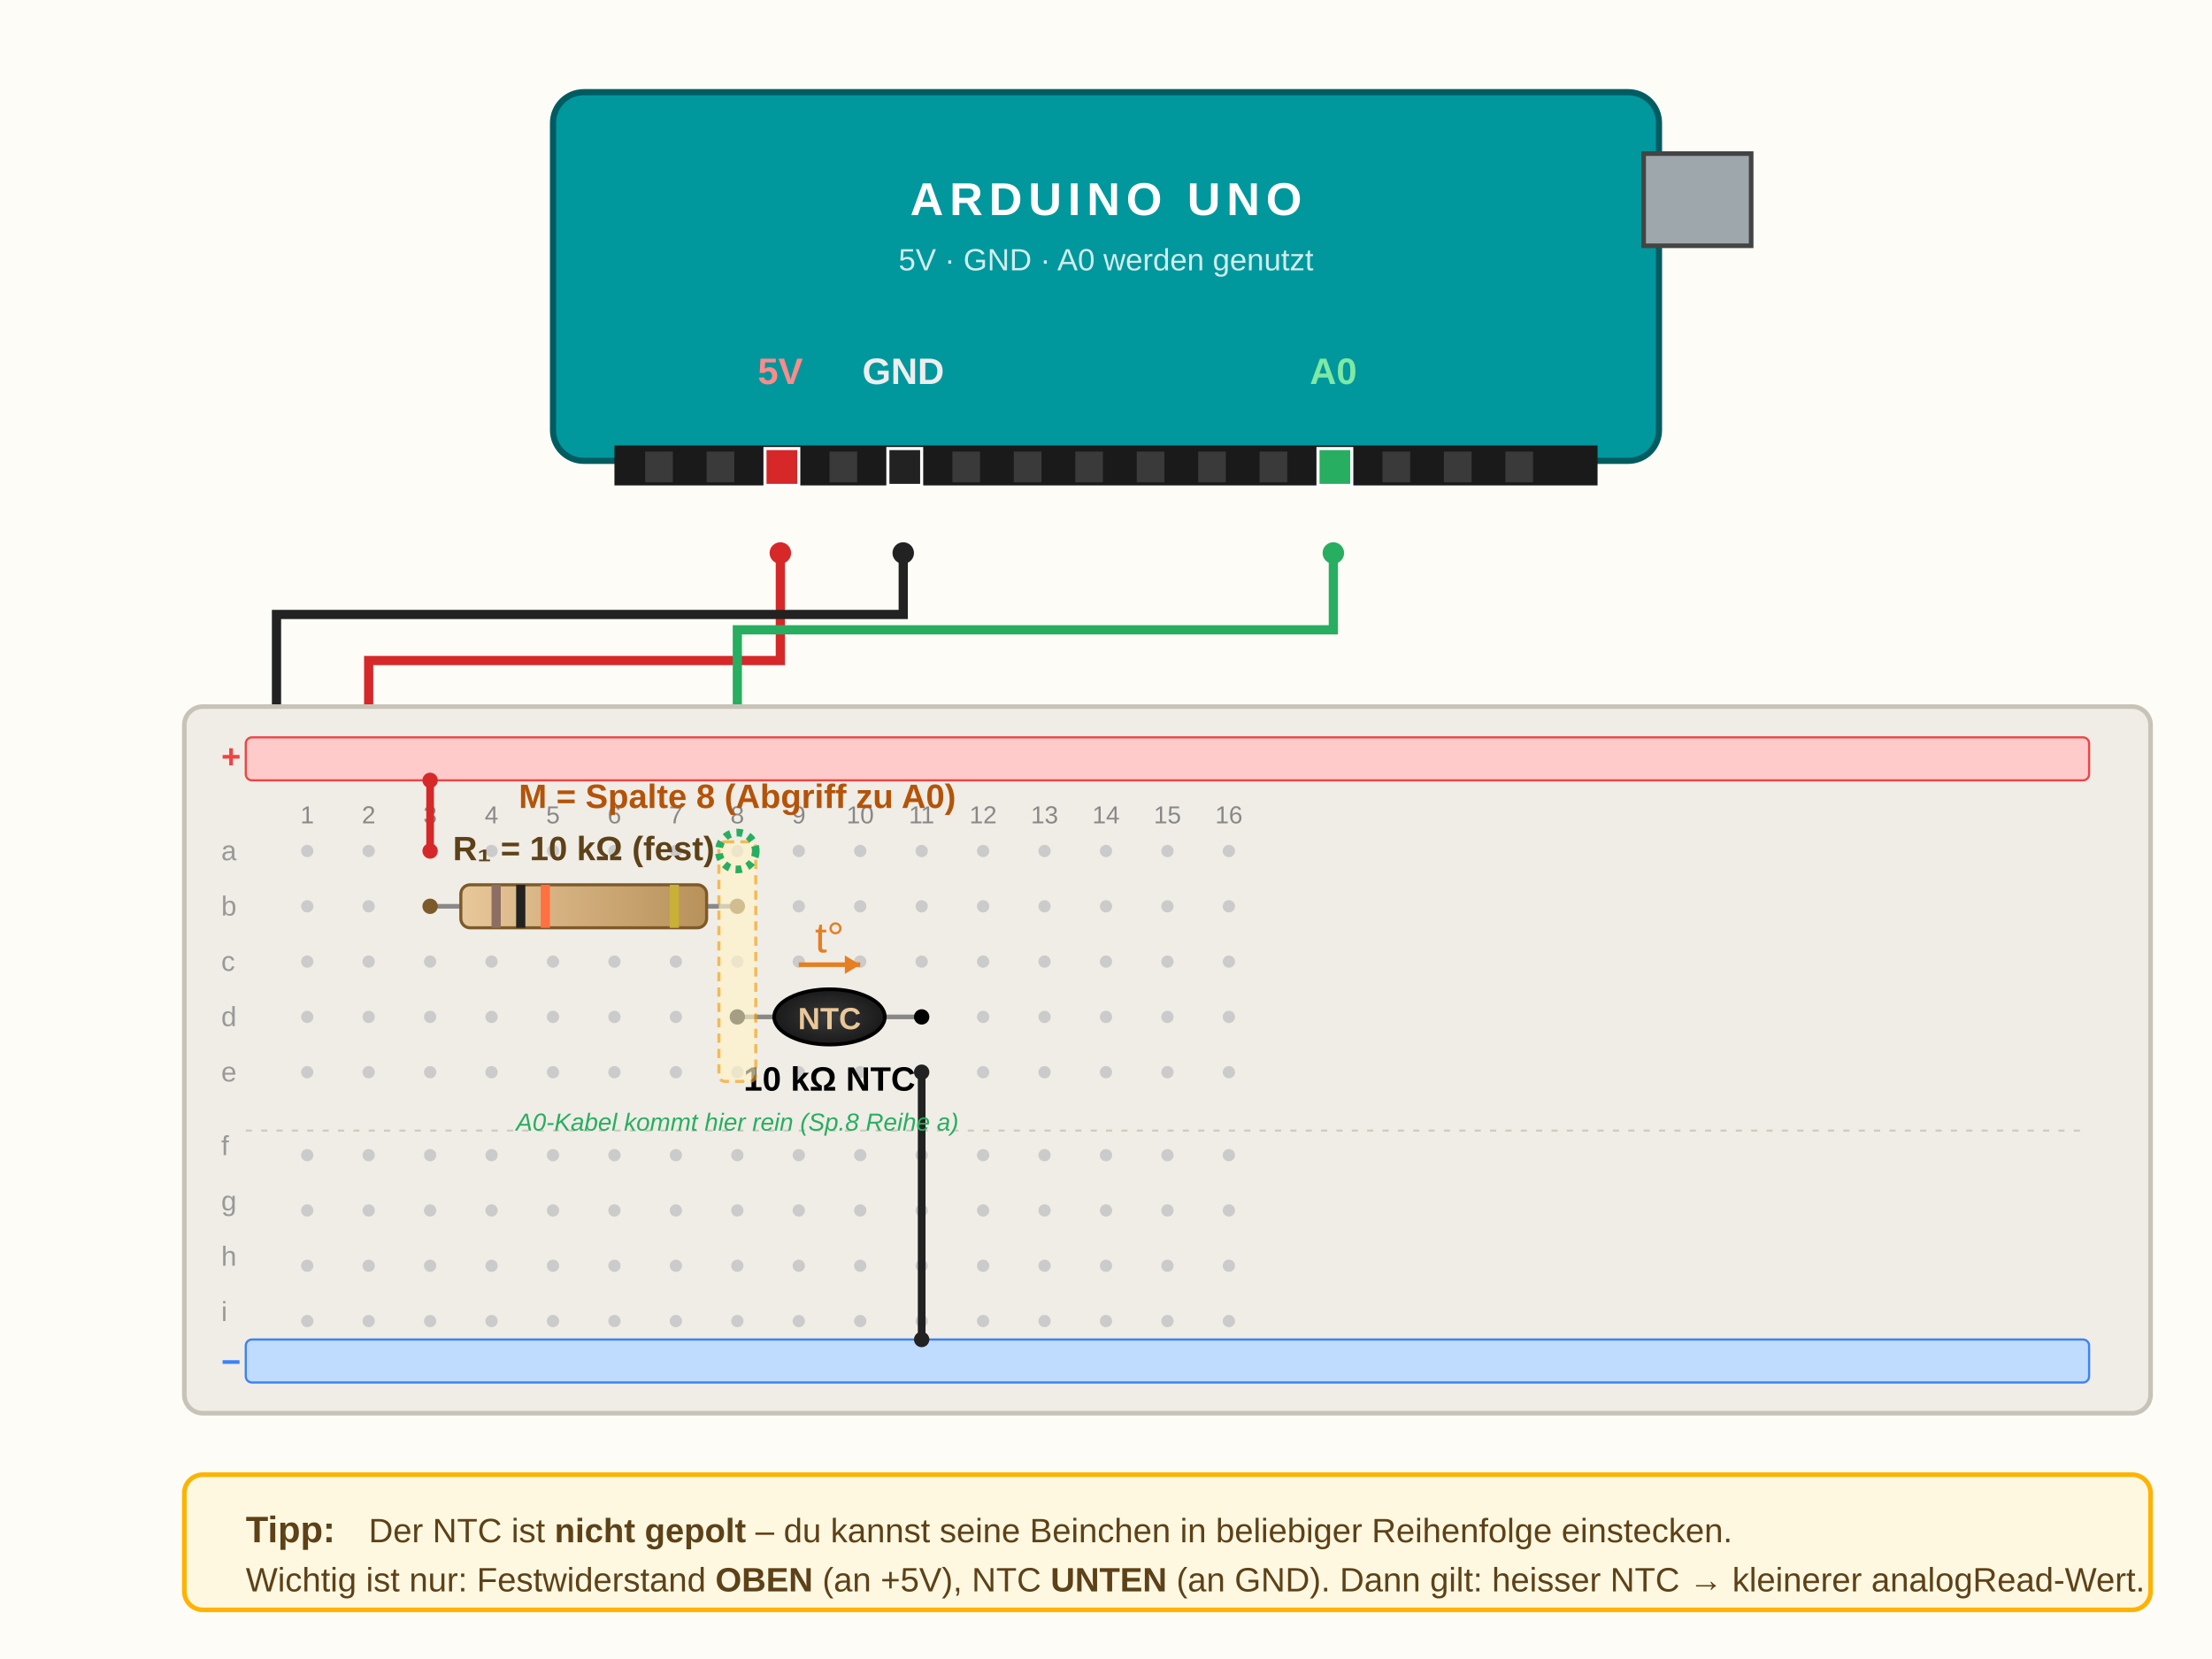
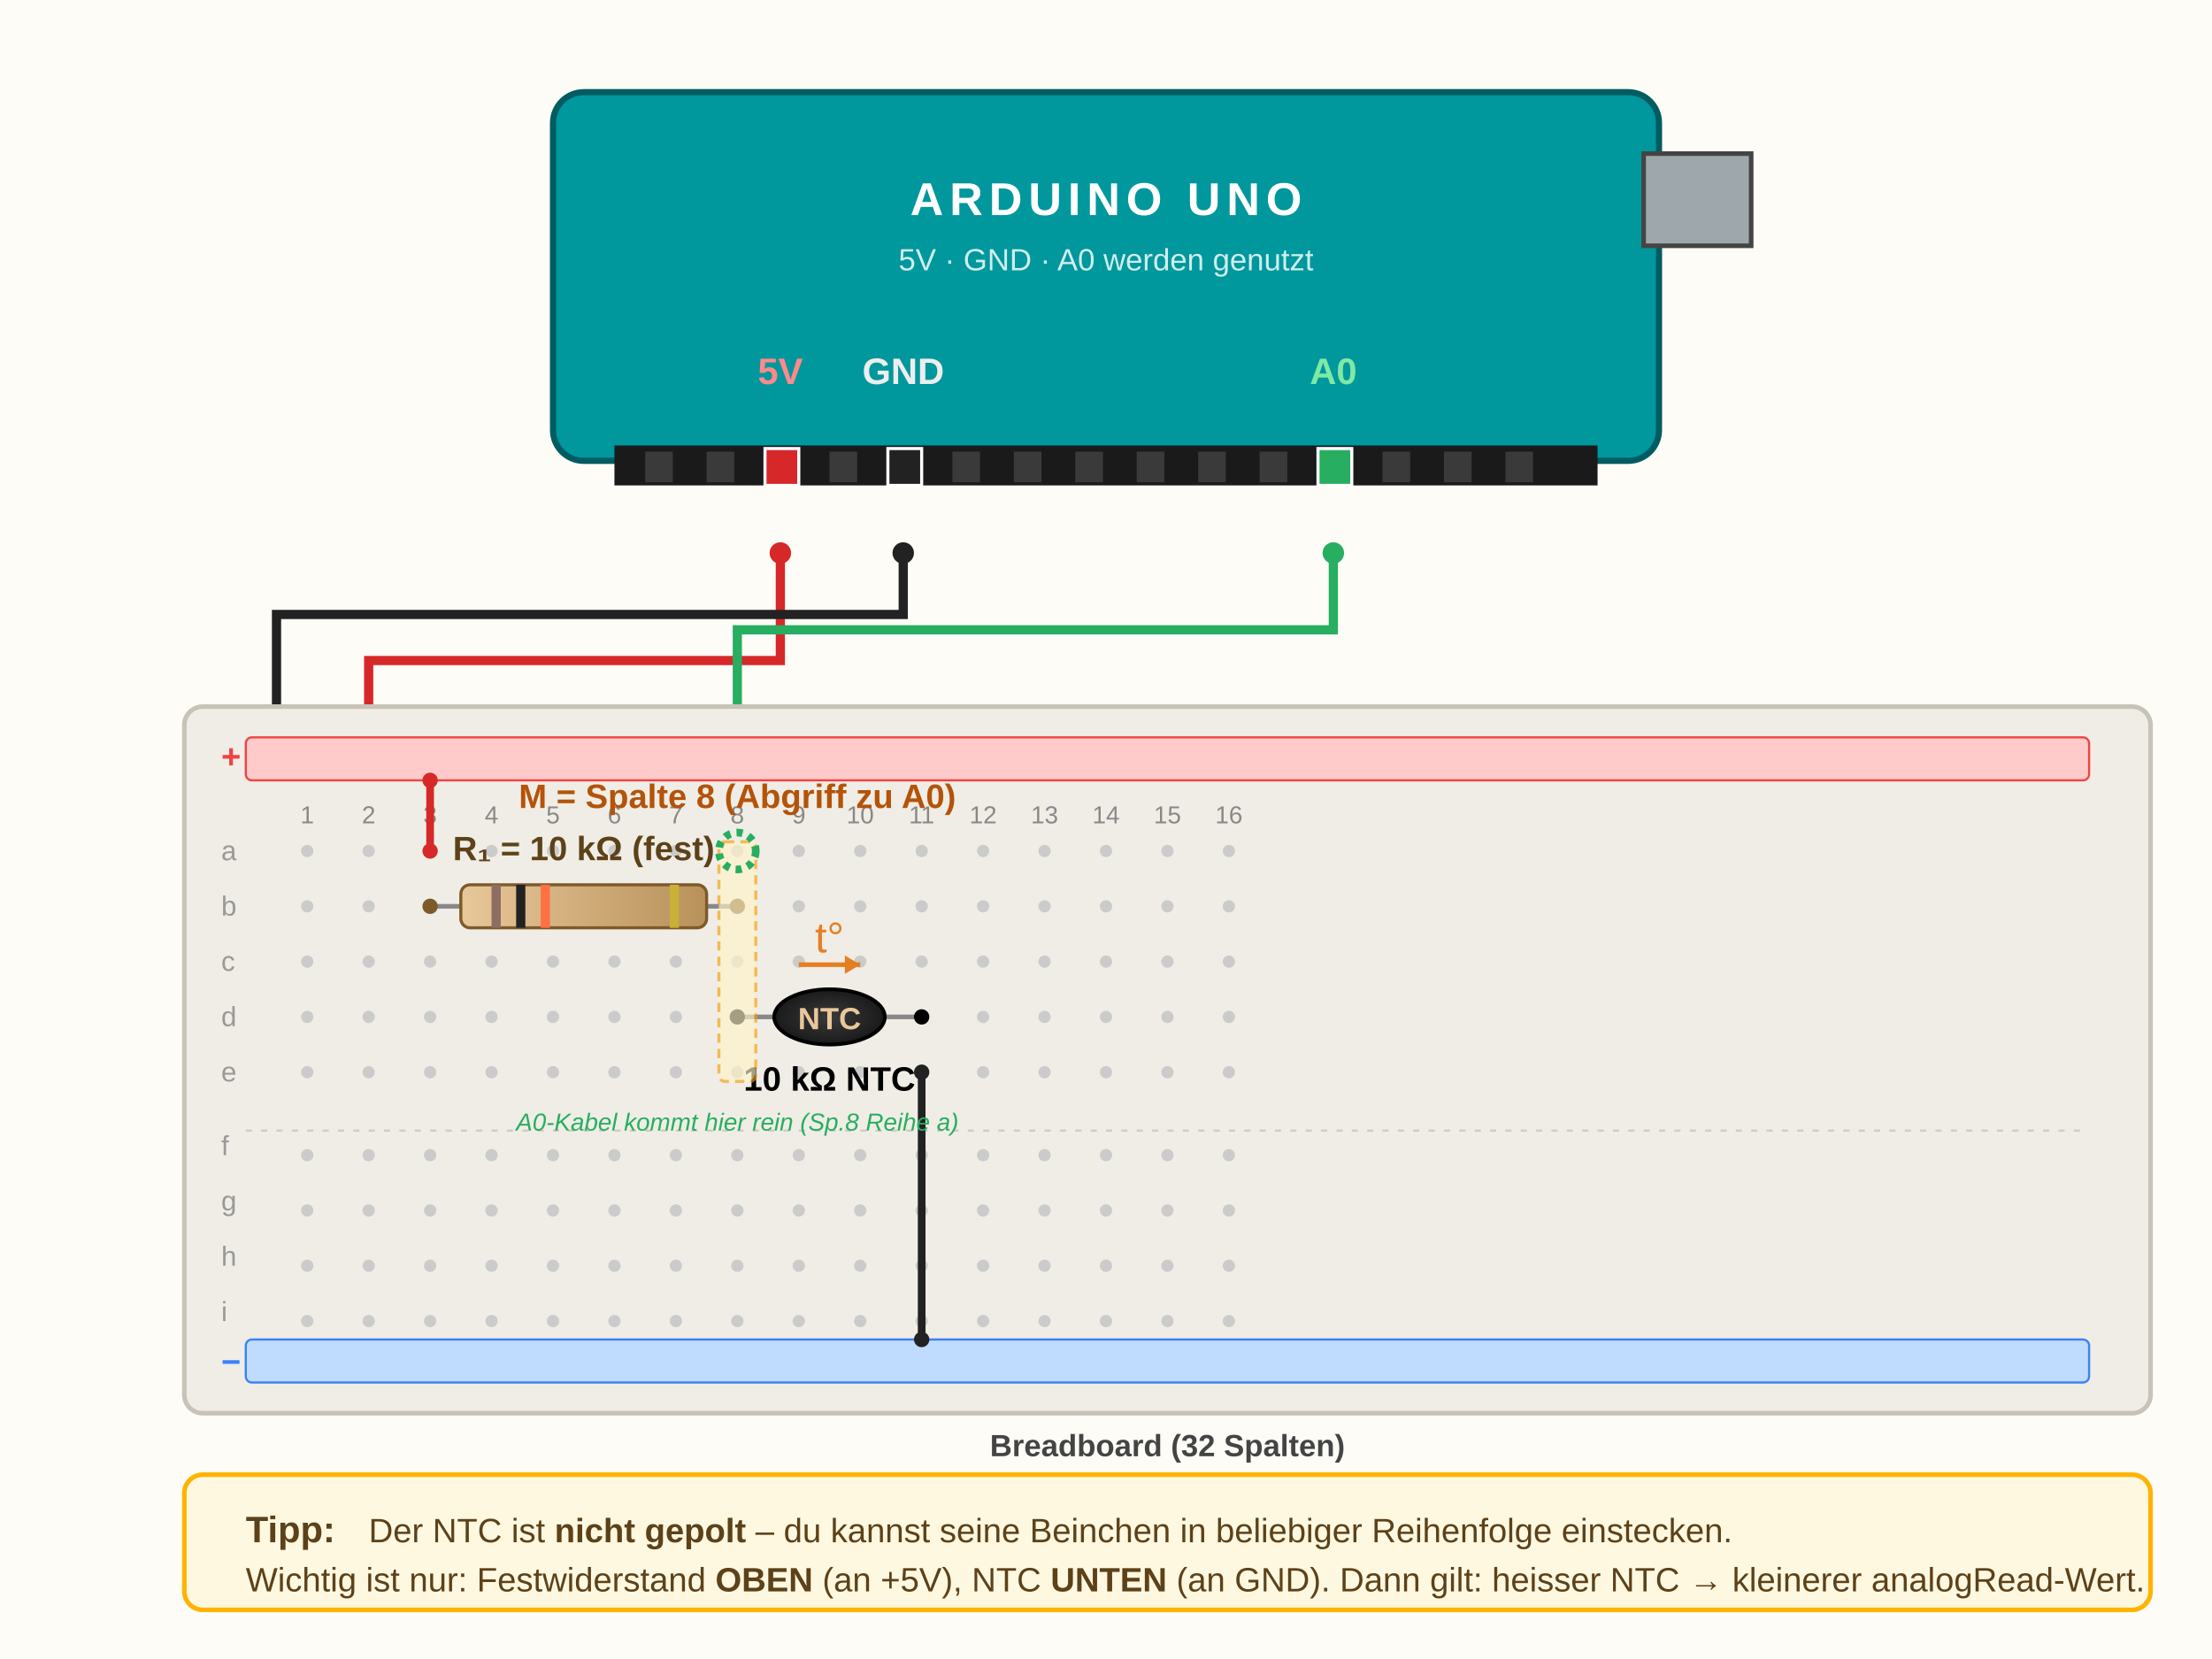
<svg xmlns="http://www.w3.org/2000/svg" viewBox="0 0 720 540" width="100%" style="max-width: 720px; height: auto; font-family: 'Helvetica Neue', Arial, sans-serif;">
  <defs>
    <linearGradient id="resBody" x1="0" x2="1" y1="0" y2="0">
      <stop offset="0%" stop-color="#e8c79a" />
      <stop offset="100%" stop-color="#b8915a" />
    </linearGradient>
    <radialGradient id="ntcBody" cx="50%" cy="50%" r="50%">
      <stop offset="0%" stop-color="#3a3a3a" />
      <stop offset="100%" stop-color="#1a1a1a" />
    </radialGradient>
  </defs>
  <rect width="720" height="540" fill="#fdfcf6" />
  <g id="arduino" transform="translate(180, 30)">
    <rect x="0" y="0" width="360" height="120" rx="10" fill="#00979d" stroke="#005c61" stroke-width="2" />
    <rect x="355" y="20" width="35" height="30" fill="#9ea7ac" stroke="#444" stroke-width="1.5" />
    <text x="180" y="40" text-anchor="middle" fill="#fff" font-weight="bold" font-size="15" letter-spacing="2">ARDUINO UNO</text>
    <text x="180" y="58" text-anchor="middle" fill="#cfeeed" font-size="10">5V · GND · A0 werden genutzt</text>
    <g font-size="12" font-weight="bold" text-anchor="middle">
      <text x="74" y="95" fill="#ff8a8a">5V</text>
      <text x="114" y="95" fill="#eeeeee">GND</text>
      <text x="254" y="95" fill="#7ee9a4">A0</text>
    </g>
    <rect x="20" y="115" width="320" height="13" fill="#1a1a1a" />
    <g fill="#3a3a3a">
      <rect x="30" y="117" width="9" height="10" />
      <rect x="50" y="117" width="9" height="10" />
      <rect x="70" y="117" width="9" height="10" />
      <rect x="90" y="117" width="9" height="10" />
      <rect x="110" y="117" width="9" height="10" />
      <rect x="130" y="117" width="9" height="10" />
      <rect x="150" y="117" width="9" height="10" />
      <rect x="170" y="117" width="9" height="10" />
      <rect x="190" y="117" width="9" height="10" />
      <rect x="210" y="117" width="9" height="10" />
      <rect x="230" y="117" width="9" height="10" />
      <rect x="250" y="117" width="9" height="10" />
      <rect x="270" y="117" width="9" height="10" />
      <rect x="290" y="117" width="9" height="10" />
      <rect x="310" y="117" width="9" height="10" />
    </g>
    <rect x="69" y="116" width="11" height="12" fill="#d62828" stroke="#fff" stroke-width="1" />
    <rect x="109" y="116" width="11" height="12" fill="#222" stroke="#fff" stroke-width="1" />
    <rect x="249" y="116" width="11" height="12" fill="#27AE60" stroke="#fff" stroke-width="1" />
  </g>
  <path d="M 254 180 L 254 215 L 120 215 L 120 240" stroke="#d62828" stroke-width="3" fill="none" stroke-linecap="round" />
  <circle cx="254" cy="180" r="3.5" fill="#d62828" />
  <circle cx="120" cy="240" r="3.5" fill="#d62828" />
  <path d="M 294 180 L 294 200 L 90 200 L 90 440 L 120 440" stroke="#222" stroke-width="3" fill="none" stroke-linecap="round" />
  <circle cx="294" cy="180" r="3.5" fill="#222" />
  <circle cx="120" cy="440" r="3.5" fill="#222" />
  <path d="M 434 180 L 434 205 L 240 205 L 240 295" stroke="#27AE60" stroke-width="3" fill="none" stroke-linecap="round" />
  <circle cx="434" cy="180" r="3.5" fill="#27AE60" />
  <circle cx="240" cy="295" r="3.5" fill="#27AE60" />
  <g id="breadboard" transform="translate(60, 230)">
    <rect x="0" y="0" width="640" height="230" rx="6" fill="#f0ede6" stroke="#c8c3b8" stroke-width="1.5" />
    <rect x="20" y="10" width="600" height="14" rx="2" fill="#FECACA" stroke="#EF4444" stroke-width="0.7" />
    <text x="12" y="20" font-size="11" font-weight="bold" fill="#EF4444">+</text>
    <rect x="20" y="206" width="600" height="14" rx="2" fill="#BFDBFE" stroke="#3B82F6" stroke-width="0.7" />
    <text x="12" y="217" font-size="11" font-weight="bold" fill="#3B82F6">−</text>
    <g font-size="8" fill="#888" text-anchor="middle">
      <text x="40" y="38">1</text>
      <text x="60" y="38">2</text>
      <text x="80" y="38">3</text>
      <text x="100" y="38">4</text>
      <text x="120" y="38">5</text>
      <text x="140" y="38">6</text>
      <text x="160" y="38">7</text>
      <text x="180" y="38">8</text>
      <text x="200" y="38">9</text>
      <text x="220" y="38">10</text>
      <text x="240" y="38">11</text>
      <text x="260" y="38">12</text>
      <text x="280" y="38">13</text>
      <text x="300" y="38">14</text>
      <text x="320" y="38">15</text>
      <text x="340" y="38">16</text>
    </g>
    <g font-size="9" fill="#999">
      <text x="12" y="50">a</text>
      <text x="12" y="68">b</text>
      <text x="12" y="86">c</text>
      <text x="12" y="104">d</text>
      <text x="12" y="122">e</text>
      <text x="12" y="146">f</text>
      <text x="12" y="164">g</text>
      <text x="12" y="182">h</text>
      <text x="12" y="200">i</text>
    </g>
    <g fill="#cbcbcb">
      <circle cx="40" cy="47" r="2" />
      <circle cx="60" cy="47" r="2" />
      <circle cx="80" cy="47" r="2" />
      <circle cx="100" cy="47" r="2" />
      <circle cx="120" cy="47" r="2" />
      <circle cx="140" cy="47" r="2" />
      <circle cx="160" cy="47" r="2" />
      <circle cx="180" cy="47" r="2" />
      <circle cx="200" cy="47" r="2" />
      <circle cx="220" cy="47" r="2" />
      <circle cx="240" cy="47" r="2" />
      <circle cx="260" cy="47" r="2" />
      <circle cx="280" cy="47" r="2" />
      <circle cx="300" cy="47" r="2" />
      <circle cx="320" cy="47" r="2" />
      <circle cx="340" cy="47" r="2" />
      <circle cx="40" cy="65" r="2" />
      <circle cx="60" cy="65" r="2" />
      <circle cx="80" cy="65" r="2" />
      <circle cx="100" cy="65" r="2" />
      <circle cx="120" cy="65" r="2" />
      <circle cx="140" cy="65" r="2" />
      <circle cx="160" cy="65" r="2" />
      <circle cx="180" cy="65" r="2" />
      <circle cx="200" cy="65" r="2" />
      <circle cx="220" cy="65" r="2" />
      <circle cx="240" cy="65" r="2" />
      <circle cx="260" cy="65" r="2" />
      <circle cx="280" cy="65" r="2" />
      <circle cx="300" cy="65" r="2" />
      <circle cx="320" cy="65" r="2" />
      <circle cx="340" cy="65" r="2" />
      <circle cx="40" cy="83" r="2" />
      <circle cx="60" cy="83" r="2" />
      <circle cx="80" cy="83" r="2" />
      <circle cx="100" cy="83" r="2" />
      <circle cx="120" cy="83" r="2" />
      <circle cx="140" cy="83" r="2" />
      <circle cx="160" cy="83" r="2" />
      <circle cx="180" cy="83" r="2" />
      <circle cx="200" cy="83" r="2" />
      <circle cx="220" cy="83" r="2" />
      <circle cx="240" cy="83" r="2" />
      <circle cx="260" cy="83" r="2" />
      <circle cx="280" cy="83" r="2" />
      <circle cx="300" cy="83" r="2" />
      <circle cx="320" cy="83" r="2" />
      <circle cx="340" cy="83" r="2" />
      <circle cx="40" cy="101" r="2" />
      <circle cx="60" cy="101" r="2" />
      <circle cx="80" cy="101" r="2" />
      <circle cx="100" cy="101" r="2" />
      <circle cx="120" cy="101" r="2" />
      <circle cx="140" cy="101" r="2" />
      <circle cx="160" cy="101" r="2" />
      <circle cx="180" cy="101" r="2" />
      <circle cx="200" cy="101" r="2" />
      <circle cx="220" cy="101" r="2" />
      <circle cx="240" cy="101" r="2" />
      <circle cx="260" cy="101" r="2" />
      <circle cx="280" cy="101" r="2" />
      <circle cx="300" cy="101" r="2" />
      <circle cx="320" cy="101" r="2" />
      <circle cx="340" cy="101" r="2" />
      <circle cx="40" cy="119" r="2" />
      <circle cx="60" cy="119" r="2" />
      <circle cx="80" cy="119" r="2" />
      <circle cx="100" cy="119" r="2" />
      <circle cx="120" cy="119" r="2" />
      <circle cx="140" cy="119" r="2" />
      <circle cx="160" cy="119" r="2" />
      <circle cx="180" cy="119" r="2" />
      <circle cx="200" cy="119" r="2" />
      <circle cx="220" cy="119" r="2" />
      <circle cx="240" cy="119" r="2" />
      <circle cx="260" cy="119" r="2" />
      <circle cx="280" cy="119" r="2" />
      <circle cx="300" cy="119" r="2" />
      <circle cx="320" cy="119" r="2" />
      <circle cx="340" cy="119" r="2" />
    </g>
    <line x1="20" y1="138" x2="620" y2="138" stroke="#d0ccc0" stroke-width="0.7" stroke-dasharray="2 3" />
    <g fill="#cbcbcb">
      <circle cx="40" cy="146" r="2" />
      <circle cx="60" cy="146" r="2" />
      <circle cx="80" cy="146" r="2" />
      <circle cx="100" cy="146" r="2" />
      <circle cx="120" cy="146" r="2" />
      <circle cx="140" cy="146" r="2" />
      <circle cx="160" cy="146" r="2" />
      <circle cx="180" cy="146" r="2" />
      <circle cx="200" cy="146" r="2" />
      <circle cx="220" cy="146" r="2" />
      <circle cx="240" cy="146" r="2" />
      <circle cx="260" cy="146" r="2" />
      <circle cx="280" cy="146" r="2" />
      <circle cx="300" cy="146" r="2" />
      <circle cx="320" cy="146" r="2" />
      <circle cx="340" cy="146" r="2" />
      <circle cx="40" cy="164" r="2" />
      <circle cx="60" cy="164" r="2" />
      <circle cx="80" cy="164" r="2" />
      <circle cx="100" cy="164" r="2" />
      <circle cx="120" cy="164" r="2" />
      <circle cx="140" cy="164" r="2" />
      <circle cx="160" cy="164" r="2" />
      <circle cx="180" cy="164" r="2" />
      <circle cx="200" cy="164" r="2" />
      <circle cx="220" cy="164" r="2" />
      <circle cx="240" cy="164" r="2" />
      <circle cx="260" cy="164" r="2" />
      <circle cx="280" cy="164" r="2" />
      <circle cx="300" cy="164" r="2" />
      <circle cx="320" cy="164" r="2" />
      <circle cx="340" cy="164" r="2" />
      <circle cx="40" cy="182" r="2" />
      <circle cx="60" cy="182" r="2" />
      <circle cx="80" cy="182" r="2" />
      <circle cx="100" cy="182" r="2" />
      <circle cx="120" cy="182" r="2" />
      <circle cx="140" cy="182" r="2" />
      <circle cx="160" cy="182" r="2" />
      <circle cx="180" cy="182" r="2" />
      <circle cx="200" cy="182" r="2" />
      <circle cx="220" cy="182" r="2" />
      <circle cx="240" cy="182" r="2" />
      <circle cx="260" cy="182" r="2" />
      <circle cx="280" cy="182" r="2" />
      <circle cx="300" cy="182" r="2" />
      <circle cx="320" cy="182" r="2" />
      <circle cx="340" cy="182" r="2" />
      <circle cx="40" cy="200" r="2" />
      <circle cx="60" cy="200" r="2" />
      <circle cx="80" cy="200" r="2" />
      <circle cx="100" cy="200" r="2" />
      <circle cx="120" cy="200" r="2" />
      <circle cx="140" cy="200" r="2" />
      <circle cx="160" cy="200" r="2" />
      <circle cx="180" cy="200" r="2" />
      <circle cx="200" cy="200" r="2" />
      <circle cx="220" cy="200" r="2" />
      <circle cx="240" cy="200" r="2" />
      <circle cx="260" cy="200" r="2" />
      <circle cx="280" cy="200" r="2" />
      <circle cx="300" cy="200" r="2" />
      <circle cx="320" cy="200" r="2" />
      <circle cx="340" cy="200" r="2" />
    </g>
    <line x1="80" y1="24" x2="80" y2="47" stroke="#d62828" stroke-width="2.5" />
    <circle cx="80" cy="24" r="2.5" fill="#d62828" />
    <circle cx="80" cy="47" r="2.5" fill="#d62828" />
    <line x1="240" y1="119" x2="240" y2="206" stroke="#222" stroke-width="2.5" />
    <circle cx="240" cy="119" r="2.5" fill="#222" />
    <circle cx="240" cy="206" r="2.5" fill="#222" />
    <line x1="80" y1="65" x2="90" y2="65" stroke="#888" stroke-width="1.5" />
    <line x1="170" y1="65" x2="180" y2="65" stroke="#888" stroke-width="1.5" />
    <rect x="90" y="58" width="80" height="14" rx="3" fill="url(#resBody)" stroke="#7d5a29" stroke-width="1" />
    <rect x="100" y="58" width="3" height="14" fill="#8d6e63" />
    <rect x="108" y="58" width="3" height="14" fill="#222" />
    <rect x="116" y="58" width="3" height="14" fill="#ff7043" />
    <rect x="158" y="58" width="3" height="14" fill="#c9b037" />
    <circle cx="80" cy="65" r="2.5" fill="#7d5a29" />
    <circle cx="180" cy="65" r="2.5" fill="#7d5a29" />
    <text x="130" y="50" text-anchor="middle" font-size="11" font-weight="bold" fill="#5d4118">R₁ = 10 kΩ (fest)</text>
    <line x1="180" y1="101" x2="195" y2="101" stroke="#888" stroke-width="1.5" />
    <line x1="225" y1="101" x2="240" y2="101" stroke="#888" stroke-width="1.5" />
    <ellipse cx="210" cy="101" rx="18" ry="9" fill="url(#ntcBody)" stroke="#000" stroke-width="1.2" />
    <text x="210" y="105" text-anchor="middle" font-size="10" font-weight="bold" fill="#e8c79a">NTC</text>
    <text x="210" y="80" text-anchor="middle" font-size="14" fill="#E67E22">t°</text>
    <line x1="200" y1="84" x2="220" y2="84" stroke="#E67E22" stroke-width="1.5" />
    <polygon points="220,84 215,81 215,87" fill="#E67E22" />
    <circle cx="180" cy="101" r="2.5" fill="#000" />
    <circle cx="240" cy="101" r="2.5" fill="#000" />
    <text x="210" y="125" text-anchor="middle" font-size="11" font-weight="bold" fill="#000">10 kΩ NTC</text>
    <rect x="174" y="44" width="12" height="78" rx="2" fill="#FEF3C7" opacity="0.65" stroke="#F59E0B" stroke-width="1" stroke-dasharray="3 2" />
    <text x="180" y="33" text-anchor="middle" font-size="11" font-weight="bold" fill="#B45309">M = Spalte 8 (Abgriff zu A0)</text>
    <circle cx="180" cy="47" r="6" fill="none" stroke="#27AE60" stroke-width="2.5" stroke-dasharray="2 2" />
    <text x="180" y="138" text-anchor="middle" font-size="8" font-style="italic" fill="#27AE60">A0-Kabel kommt hier rein (Sp.8 Reihe a)</text>
+     <text x="320" y="244" text-anchor="middle" font-size="10" fill="#444" font-weight="bold">Breadboard (32 Spalten)</text>
  </g>
  <g transform="translate(60, 480)">
    <rect x="0" y="0" width="640" height="44" rx="6" fill="#fff8e1" stroke="#ffb300" stroke-width="1.5" />
    <text x="20" y="22" font-size="12" font-weight="bold" fill="#5d4118">Tipp:</text>
    <text x="60" y="22" font-size="11" fill="#5d4118">Der NTC ist <tspan font-weight="bold">nicht gepolt</tspan> – du kannst seine Beinchen in beliebiger Reihenfolge einstecken.</text>
    <text x="20" y="38" font-size="11" fill="#5d4118">Wichtig ist nur: Festwiderstand <tspan font-weight="bold">OBEN</tspan> (an +5V), NTC <tspan font-weight="bold">UNTEN</tspan> (an GND). Dann gilt: heisser NTC → kleinerer analogRead-Wert.</text>
  </g>
</svg>
